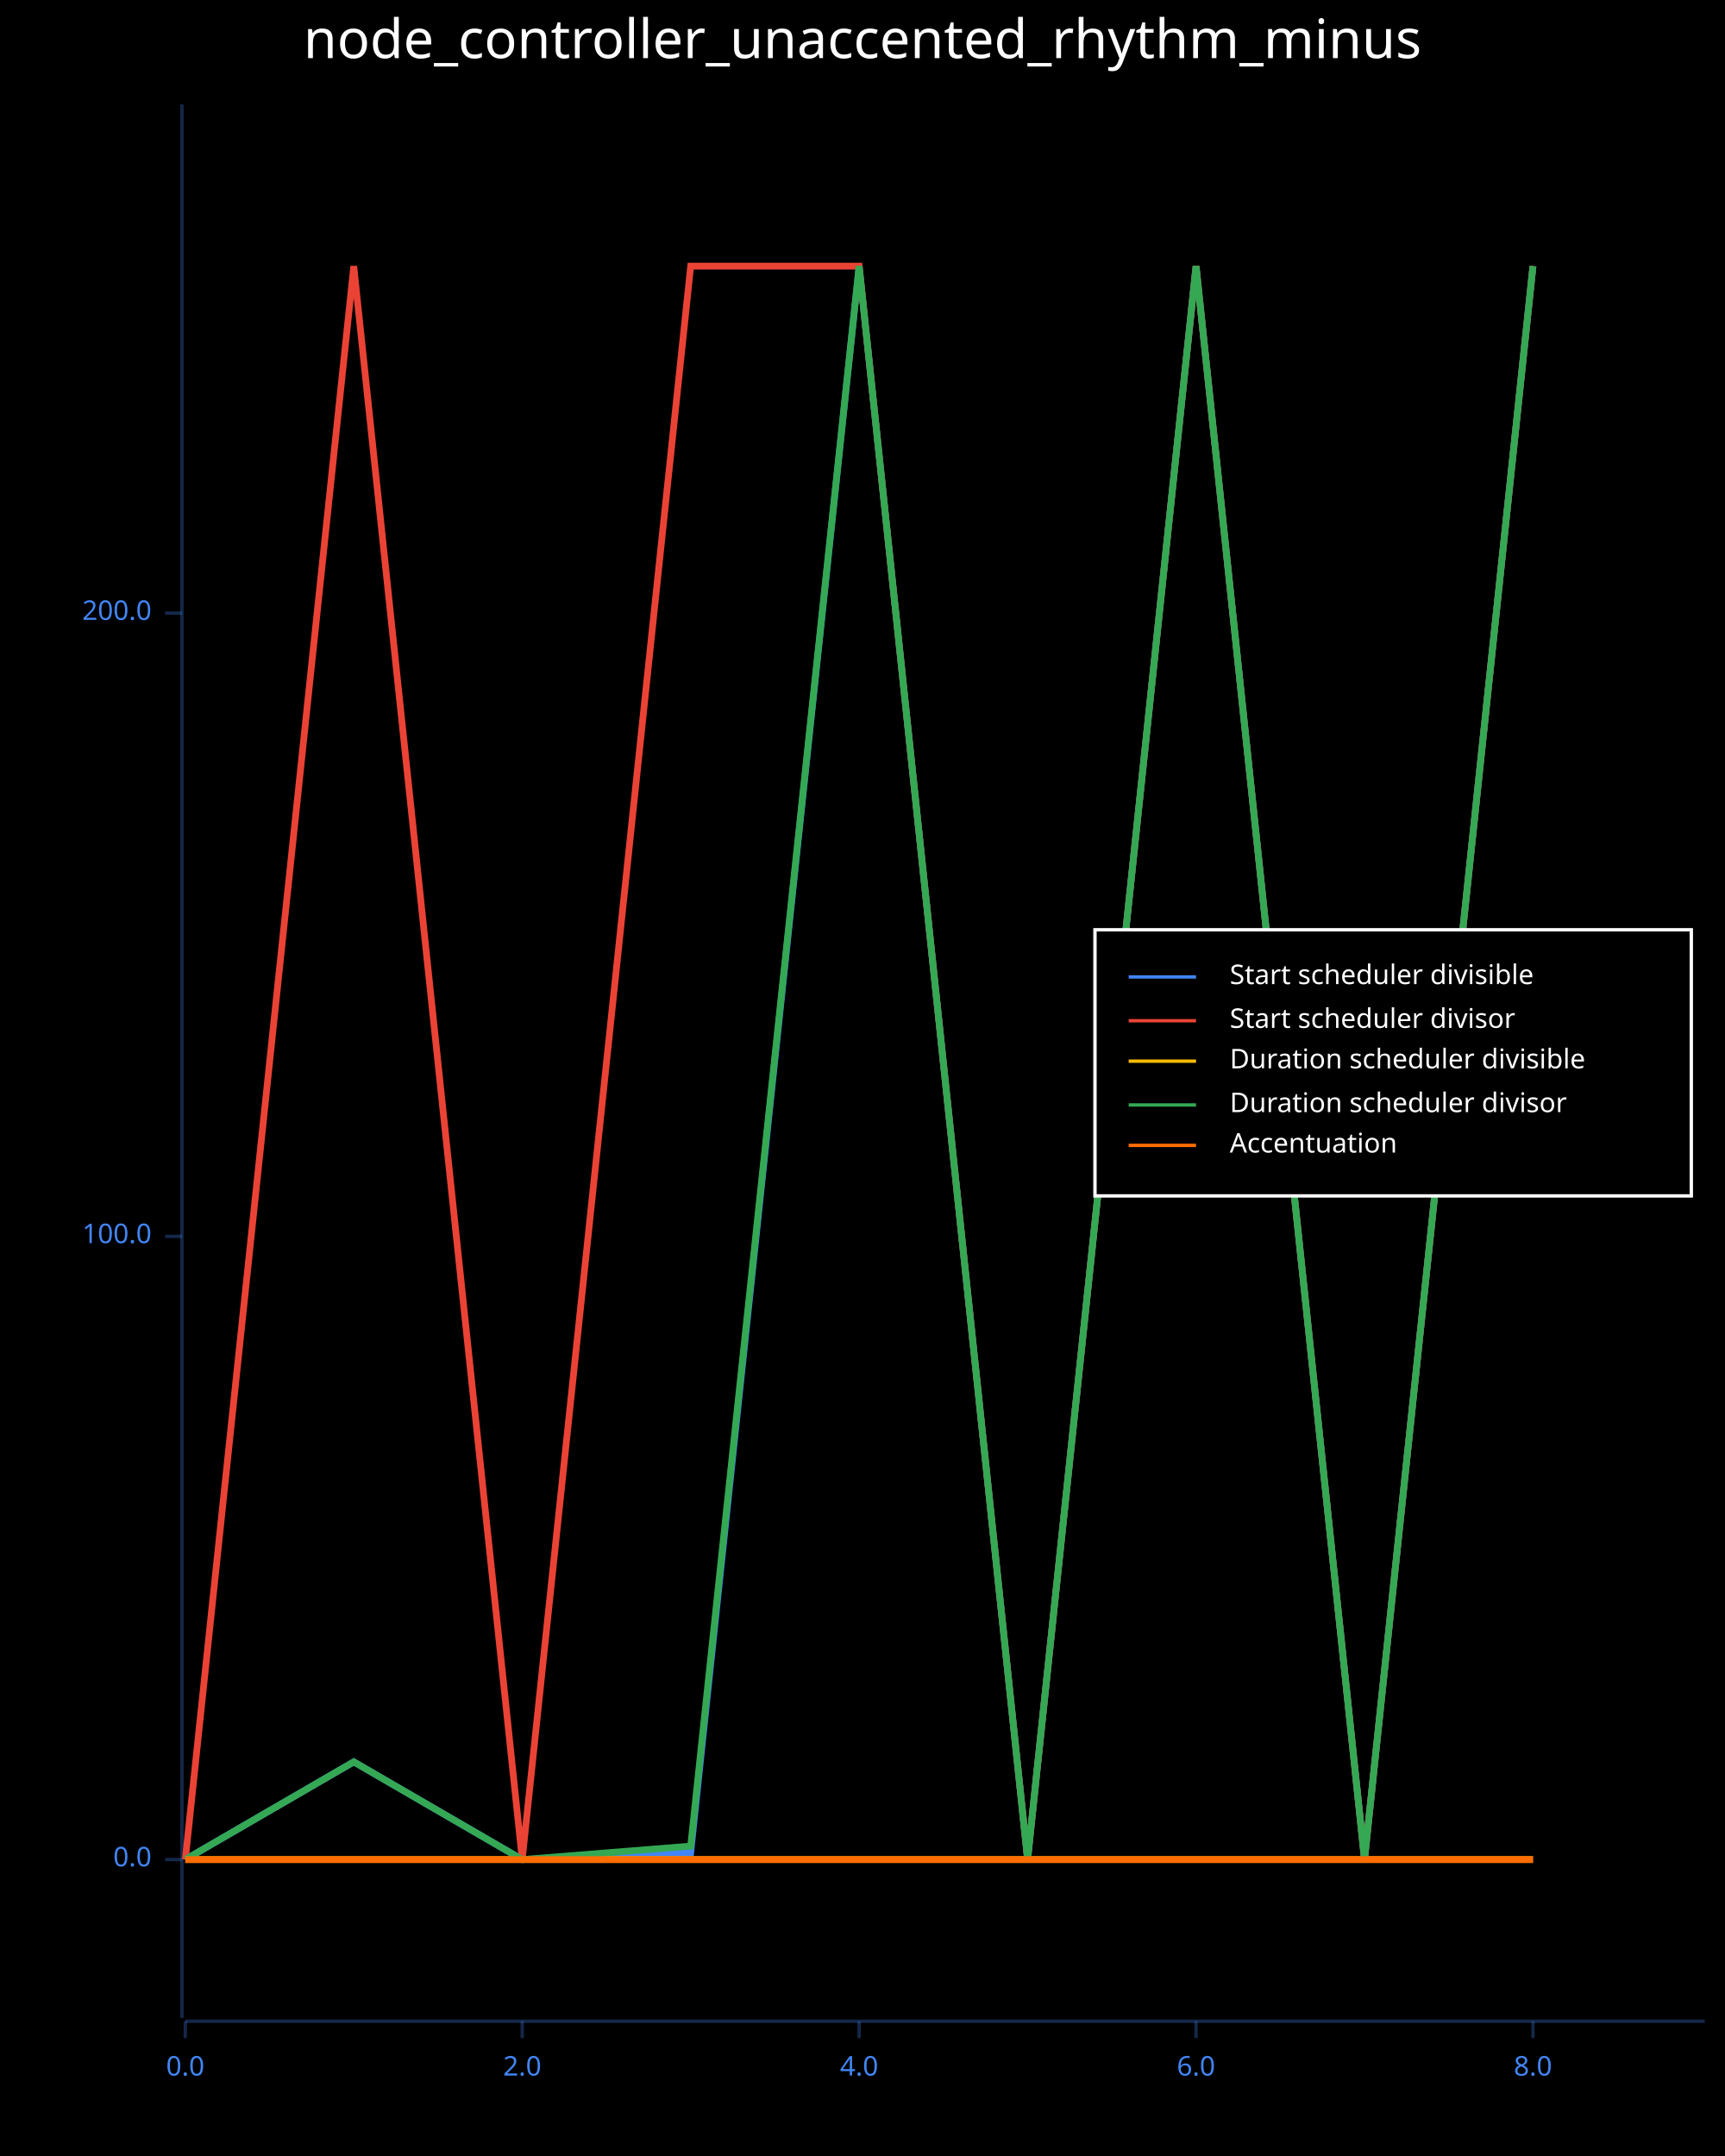
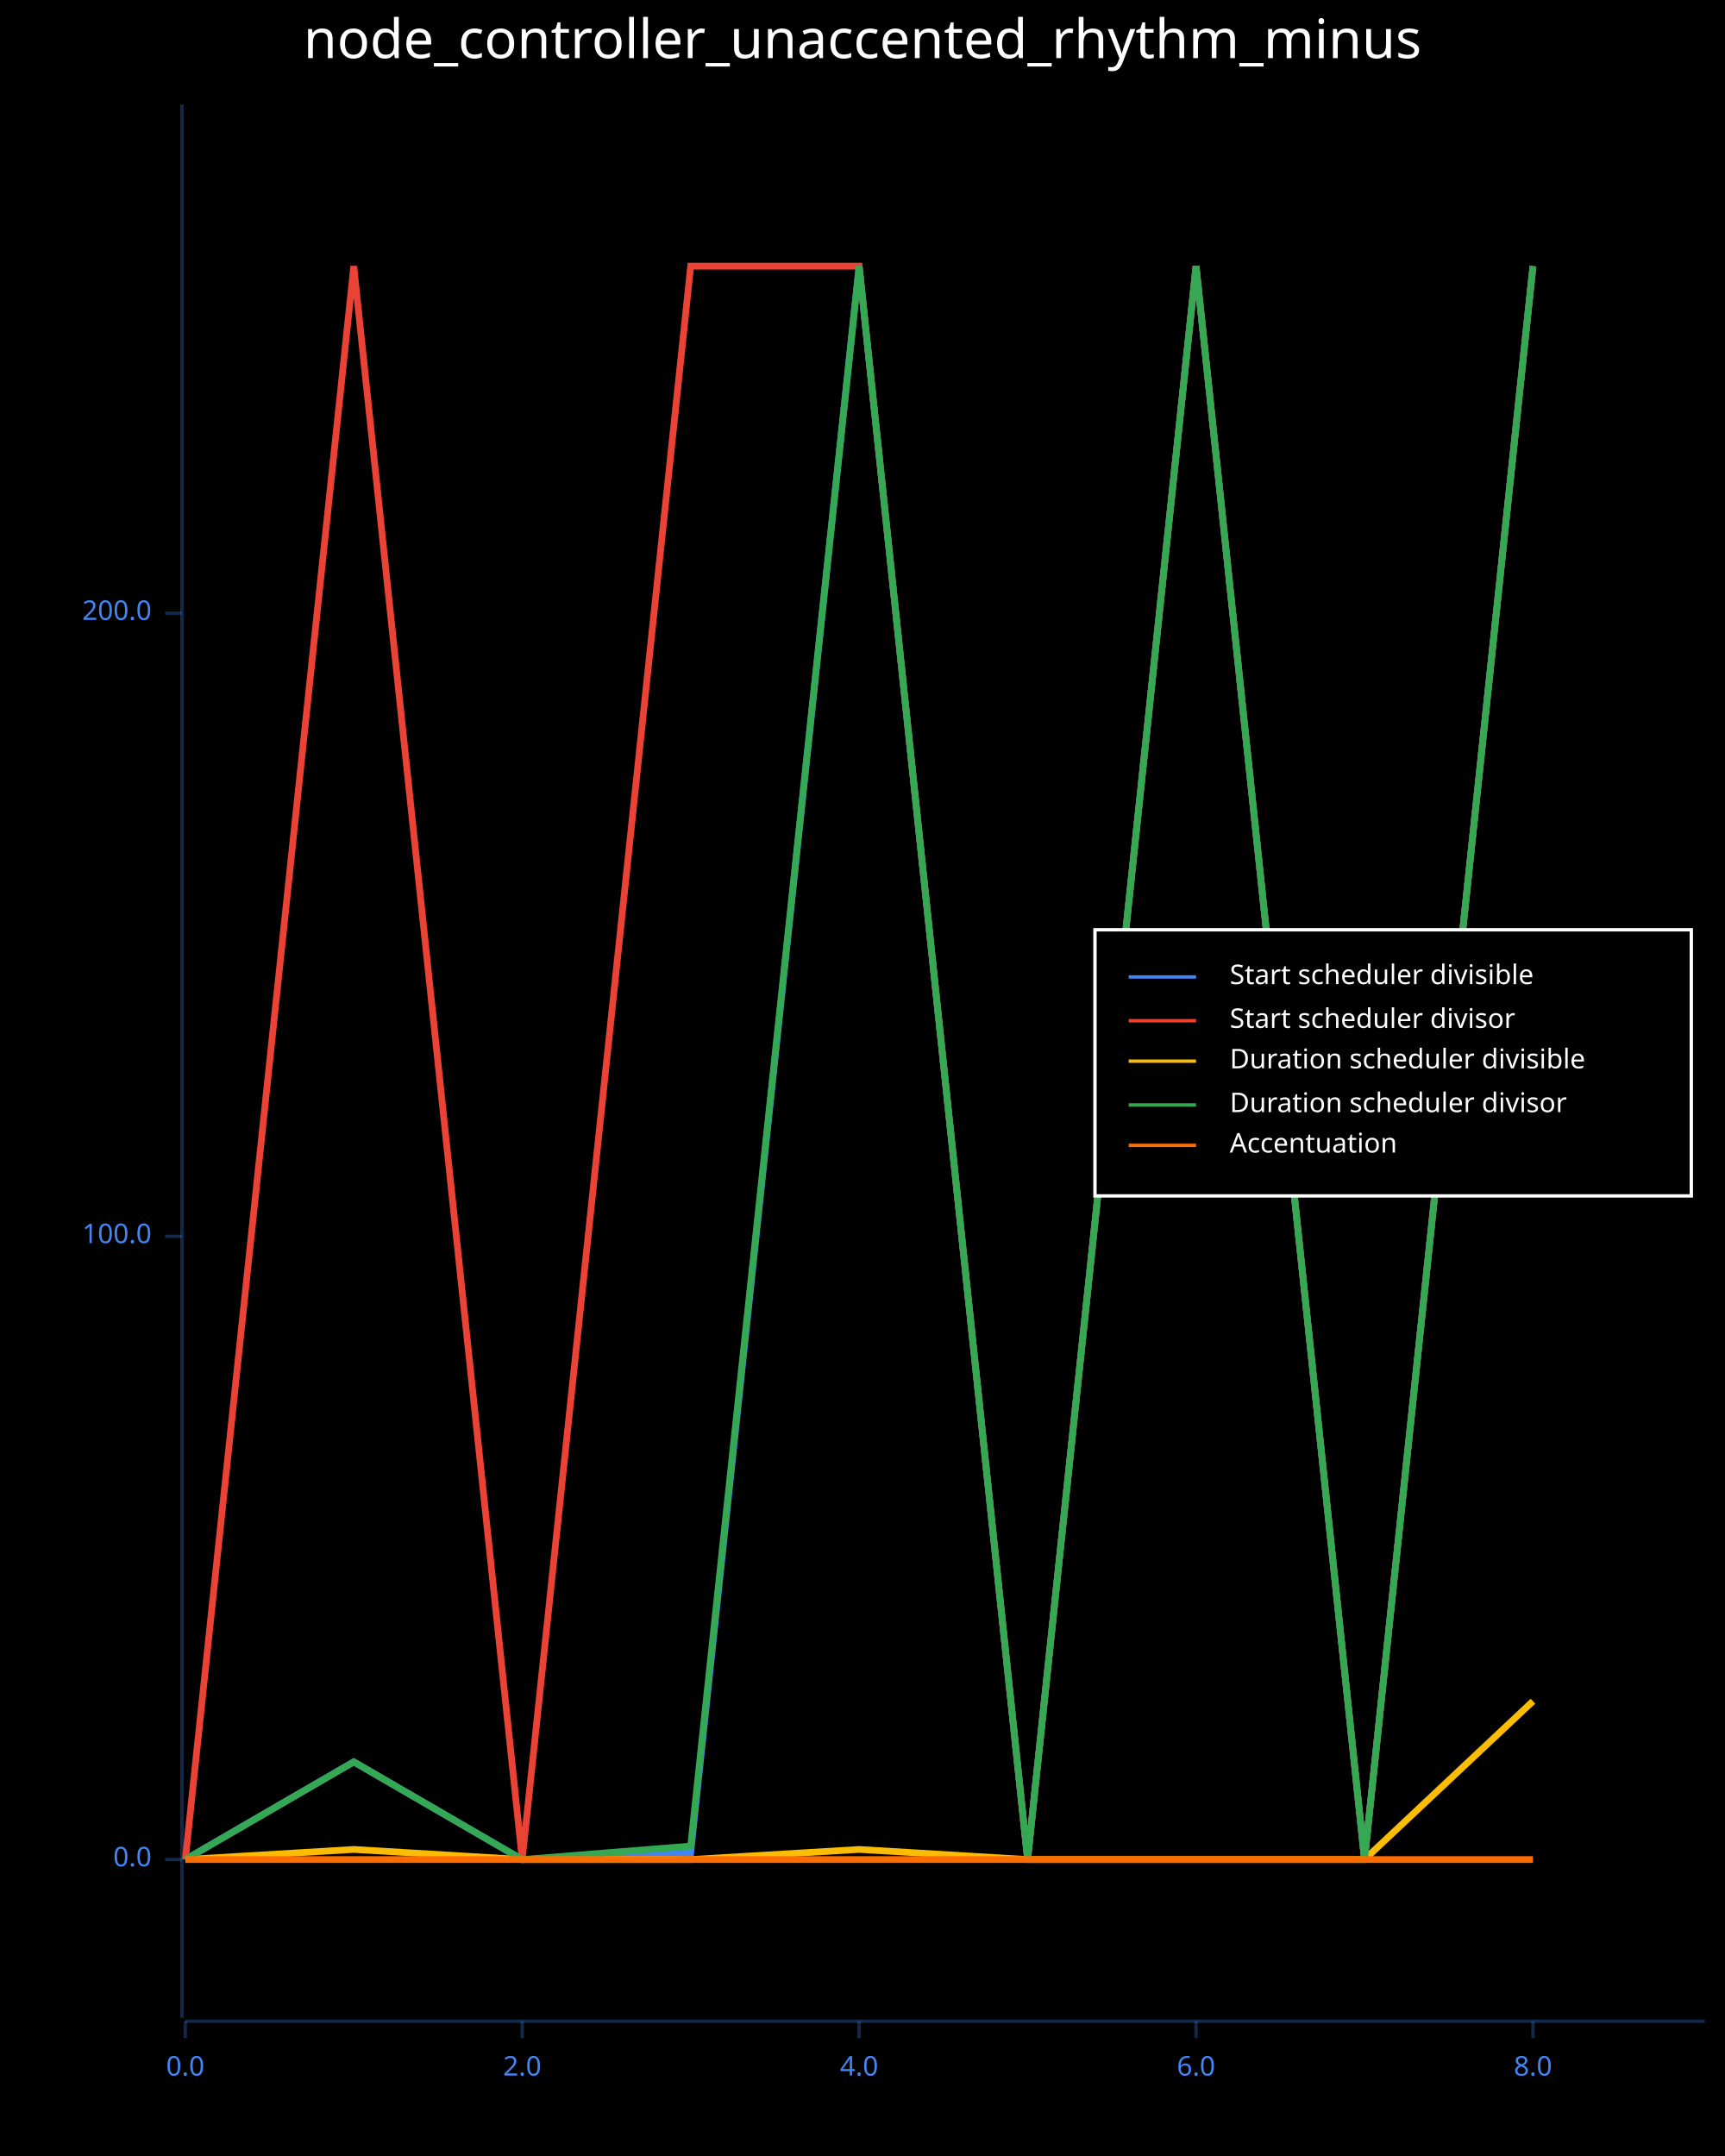
<svg xmlns="http://www.w3.org/2000/svg" width="512" height="640" viewBox="0 0 512 640">
  <rect x="0" y="0" width="512" height="640" opacity="1" fill="#000000" stroke="none" />
  <text x="256" y="5" dy="0.76em" text-anchor="middle" font-family="sans-serif" font-size="16.129" opacity="1" fill="#FFFFFF">
node_controller_unaccented_rhythm_minus
</text>
  <polyline fill="none" opacity="0.3" stroke="#4285F4" stroke-width="1" points="54,31 54,599 " />
  <text x="45" y="552" dy="0.5ex" text-anchor="end" font-family="sans-serif" font-size="8.065" opacity="1" fill="#4285F4">
0.0
</text>
  <polyline fill="none" opacity="0.3" stroke="#4285F4" stroke-width="1" points="49,552 54,552 " />
  <text x="45" y="367" dy="0.5ex" text-anchor="end" font-family="sans-serif" font-size="8.065" opacity="1" fill="#4285F4">
100.0
</text>
  <polyline fill="none" opacity="0.3" stroke="#4285F4" stroke-width="1" points="49,367 54,367 " />
  <text x="45" y="182" dy="0.5ex" text-anchor="end" font-family="sans-serif" font-size="8.065" opacity="1" fill="#4285F4">
200.0
</text>
  <polyline fill="none" opacity="0.3" stroke="#4285F4" stroke-width="1" points="49,182 54,182 " />
  <polyline fill="none" opacity="0.3" stroke="#4285F4" stroke-width="1" points="55,600 506,600 " />
  <text x="55" y="610" dy="0.76em" text-anchor="middle" font-family="sans-serif" font-size="8.065" opacity="1" fill="#4285F4">
0.0
</text>
  <polyline fill="none" opacity="0.3" stroke="#4285F4" stroke-width="1" points="55,600 55,605 " />
  <text x="155" y="610" dy="0.76em" text-anchor="middle" font-family="sans-serif" font-size="8.065" opacity="1" fill="#4285F4">
2.0
</text>
  <polyline fill="none" opacity="0.3" stroke="#4285F4" stroke-width="1" points="155,600 155,605 " />
  <text x="255" y="610" dy="0.76em" text-anchor="middle" font-family="sans-serif" font-size="8.065" opacity="1" fill="#4285F4">
4.0
</text>
  <polyline fill="none" opacity="0.3" stroke="#4285F4" stroke-width="1" points="255,600 255,605 " />
  <text x="355" y="610" dy="0.76em" text-anchor="middle" font-family="sans-serif" font-size="8.065" opacity="1" fill="#4285F4">
6.0
</text>
  <polyline fill="none" opacity="0.3" stroke="#4285F4" stroke-width="1" points="355,600 355,605 " />
  <text x="455" y="610" dy="0.76em" text-anchor="middle" font-family="sans-serif" font-size="8.065" opacity="1" fill="#4285F4">
8.0
</text>
  <polyline fill="none" opacity="0.3" stroke="#4285F4" stroke-width="1" points="455,600 455,605 " />
  <polyline fill="none" opacity="1" stroke="#4285F4" stroke-width="2" points="55,552 105,523 155,552 205,550 255,79 305,552 355,79 405,552 455,79 " />
  <polyline fill="none" opacity="1" stroke="#EA4335" stroke-width="2" points="55,552 105,79 155,552 205,79 255,79 305,552 355,79 405,552 455,79 " />
-   <polyline fill="none" opacity="1" stroke="#FBBC04" stroke-width="2" points="55,552 105,552 155,552 205,552 255,552 305,552 355,552 405,552 455,552 " />
+   <polyline fill="none" opacity="1" stroke="#FBBC04" stroke-width="2" points="55,552 105,549 155,552 205,552 255,549 305,552 355,552 405,552 455,505 " />
  <polyline fill="none" opacity="1" stroke="#34A853" stroke-width="2" points="55,552 105,523 155,552 205,548 255,79 305,552 355,79 405,552 455,79 " />
  <polyline fill="none" opacity="1" stroke="#FF6D00" stroke-width="2" points="55,552 105,552 155,552 205,552 255,552 305,552 355,552 405,552 455,552 " />
  <rect x="325" y="276" width="177" height="79" opacity="1" fill="#000000" stroke="none" />
  <rect x="325" y="276" width="177" height="79" opacity="1" fill="none" stroke="#FFFFFF" />
  <text x="365" y="286" dy="0.76em" text-anchor="start" font-family="sans-serif" font-size="8.065" opacity="1" fill="#FFFFFF">
Start scheduler divisible
</text>
  <text x="365" y="299" dy="0.76em" text-anchor="start" font-family="sans-serif" font-size="8.065" opacity="1" fill="#FFFFFF">
Start scheduler divisor
</text>
  <text x="365" y="311" dy="0.76em" text-anchor="start" font-family="sans-serif" font-size="8.065" opacity="1" fill="#FFFFFF">
Duration scheduler divisible
</text>
  <text x="365" y="324" dy="0.76em" text-anchor="start" font-family="sans-serif" font-size="8.065" opacity="1" fill="#FFFFFF">
Duration scheduler divisor
</text>
  <text x="365" y="336" dy="0.76em" text-anchor="start" font-family="sans-serif" font-size="8.065" opacity="1" fill="#FFFFFF">
Accentuation
</text>
  <polyline fill="none" opacity="1" stroke="#4285F4" stroke-width="1" points="335,290 355,290 " />
  <polyline fill="none" opacity="1" stroke="#EA4335" stroke-width="1" points="335,303 355,303 " />
  <polyline fill="none" opacity="1" stroke="#FBBC04" stroke-width="1" points="335,315 355,315 " />
  <polyline fill="none" opacity="1" stroke="#34A853" stroke-width="1" points="335,328 355,328 " />
  <polyline fill="none" opacity="1" stroke="#FF6D00" stroke-width="1" points="335,340 355,340 " />
</svg>
